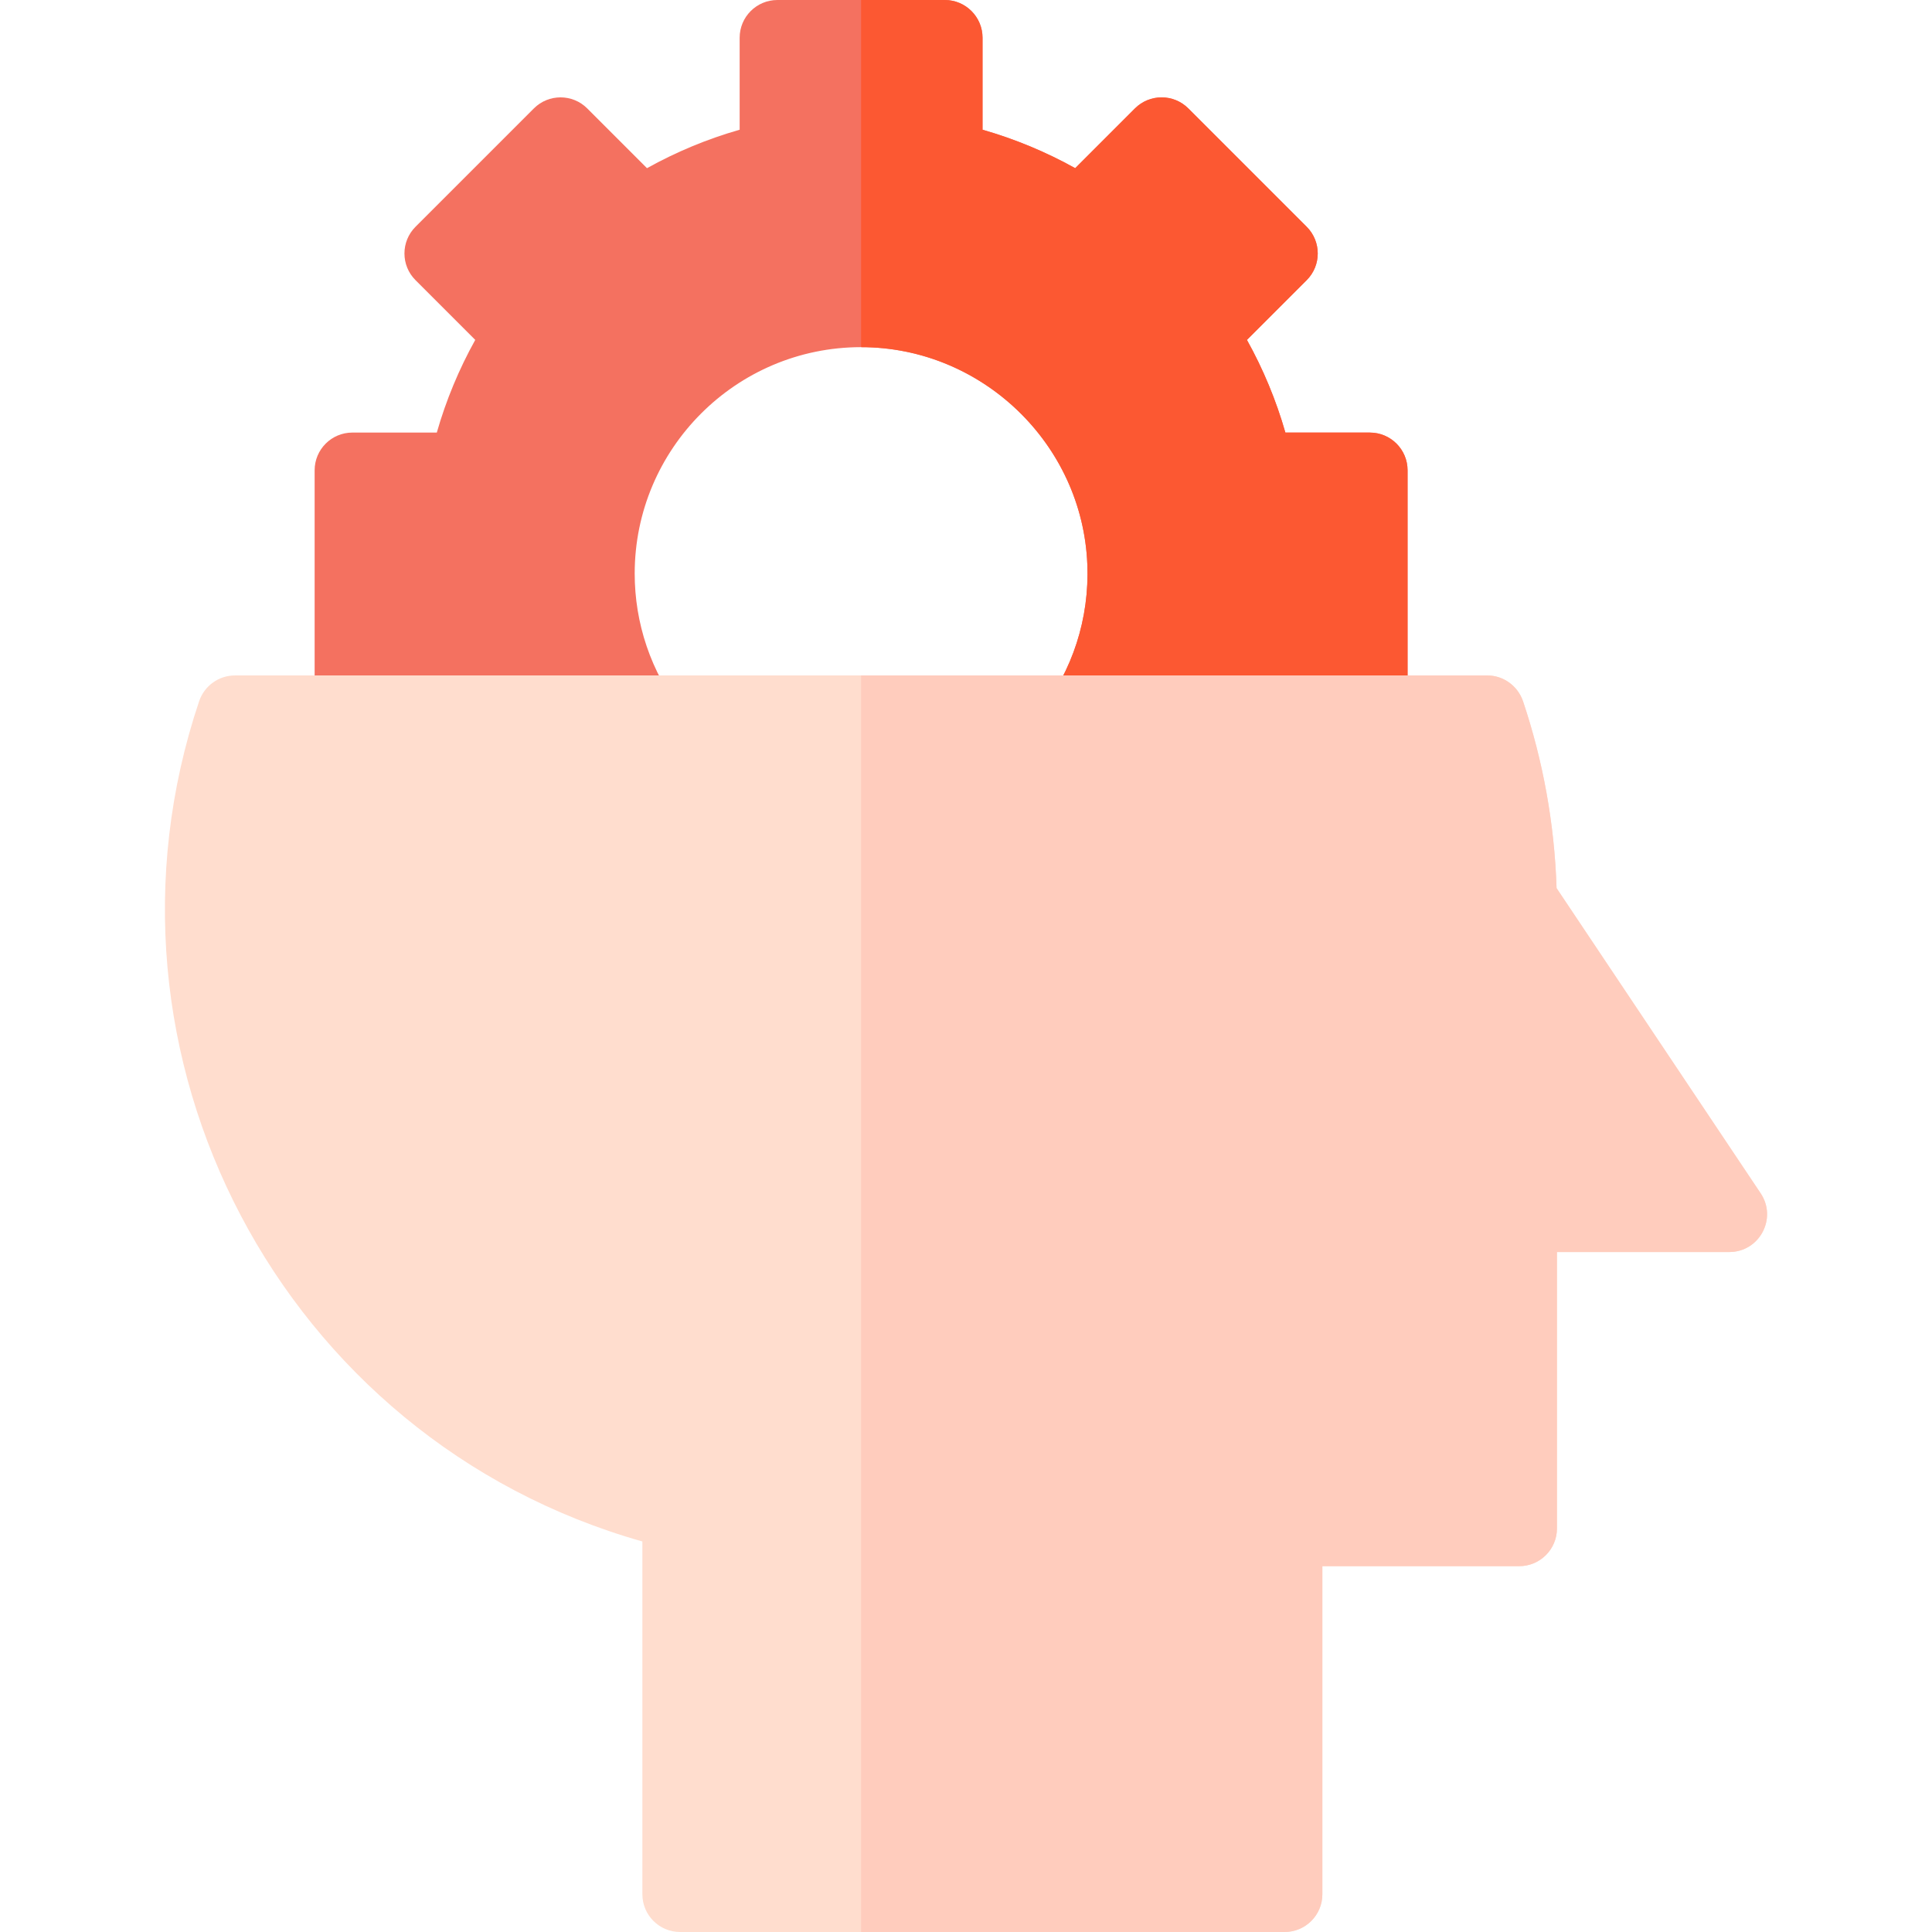
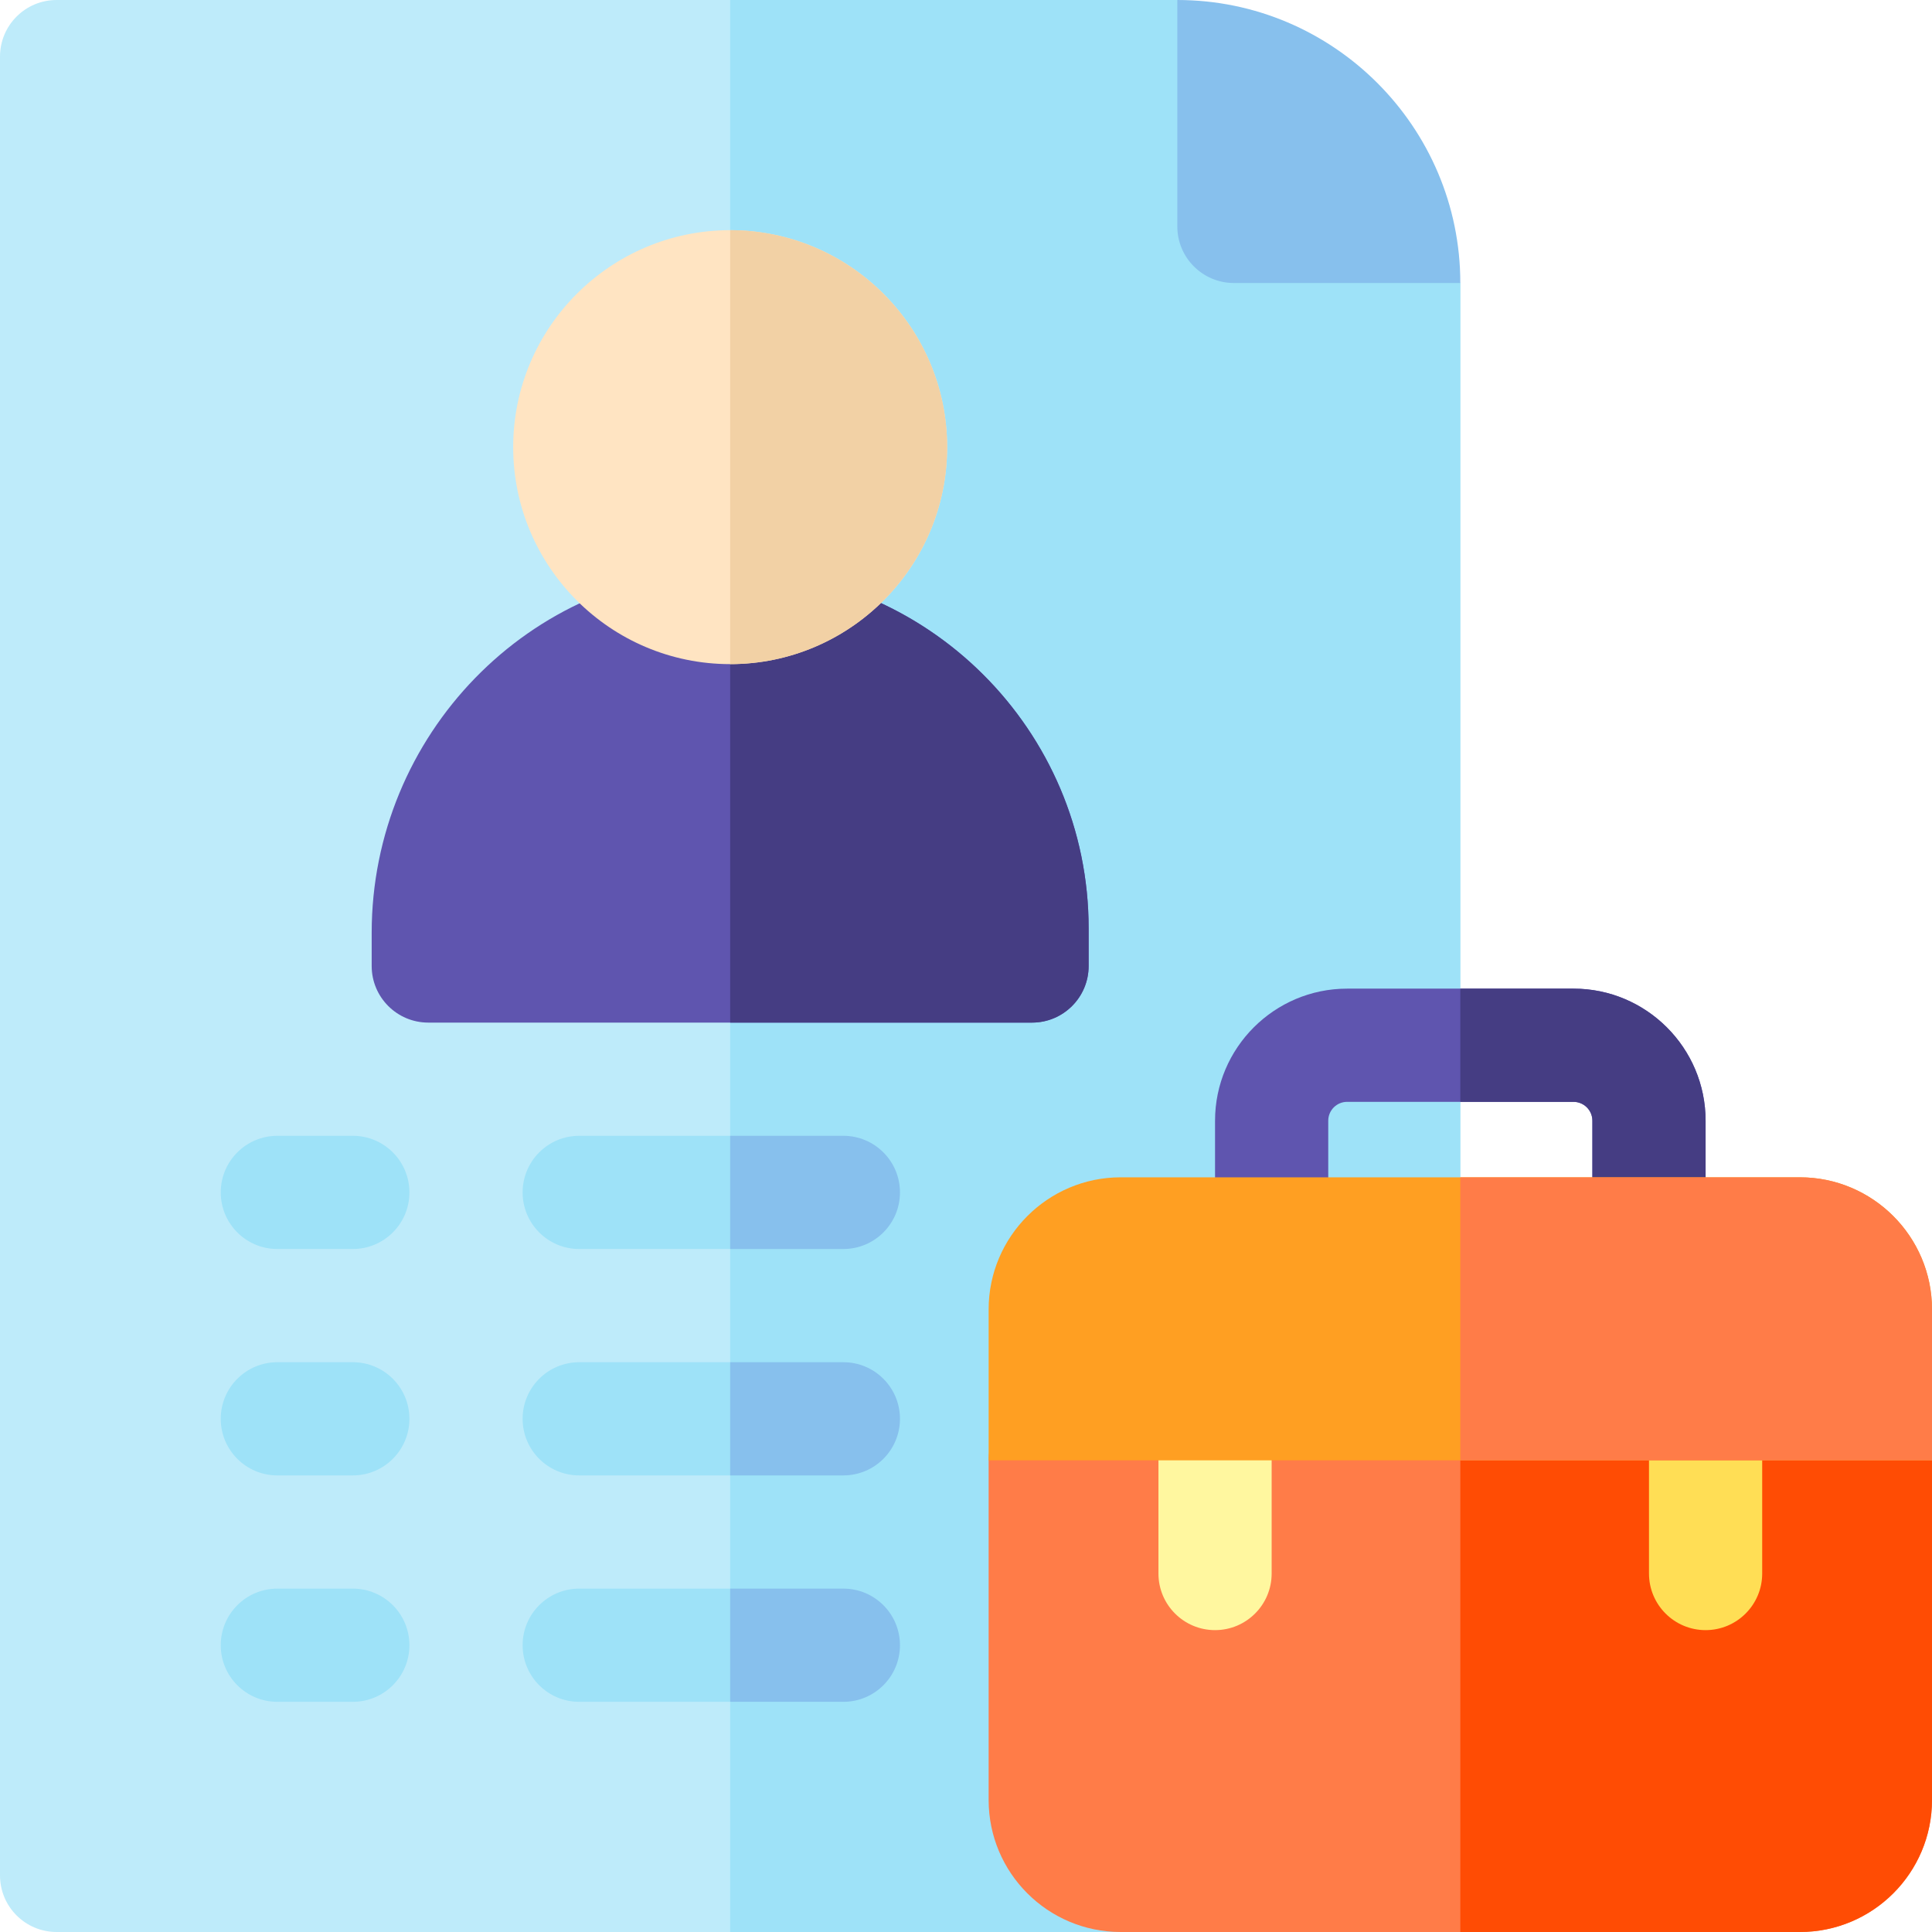
<svg xmlns="http://www.w3.org/2000/svg" id="Capa_1" enable-background="new 0 0 512 512" height="512" viewBox="0 0 512 512" width="512">
  <g>
-     <path d="m340.64 114.636c-2.468-8.638-5.909-16.863-10.188-24.558l15.834-15.834c3.905-3.905 3.905-10.237 0-14.142l-31.37-31.369c-3.905-3.905-10.237-3.905-14.142 0l-15.834 15.834c-7.696-4.28-15.921-7.721-24.559-10.188v-24.379c0-5.523-4.477-10-10-10h-44.364c-5.523 0-10 4.477-10 10v24.378c-8.638 2.468-16.863 5.909-24.559 10.188l-15.834-15.834c-3.905-3.905-10.237-3.905-14.142 0l-31.37 31.369c-3.905 3.905-3.905 10.237 0 14.142l15.834 15.834c-4.279 7.696-7.72 15.921-10.188 24.558h-22.376c-5.523 0-10 4.477-10 10v64.365h97.595c-8.595-10.975-12.776-24.02-12.776-37 0-33.067 26.888-59.972 59.949-60 32.005-.027 58.727 25.572 60.003 57.552.571 14.32-3.878 28.171-12.719 39.448h97.586v-64.364c0-5.523-4.477-10-10-10z" fill="#f47160" />
-     <path d="m373.02 124.64v64.36h-97.59c8.84-11.28 13.29-25.13 12.72-39.45-1.27-31.96-27.97-57.56-59.95-57.55v-92h22.18c5.52 0 10 4.48 10 10v24.38c8.64 2.47 16.87 5.91 24.56 10.19l15.83-15.84c3.91-3.9 10.24-3.9 14.15 0l31.37 31.37c3.9 3.91 3.9 10.24 0 14.14l-15.84 15.84c4.28 7.69 7.72 15.92 10.19 24.56h22.38c5.52 0 10 4.47 10 10z" fill="#fc5832" />
+     <path d="m312 0h-297c-8.284 0-15 6.716-15 15v482c0 8.284 6.716 15 15 15h357c8.284 0 15-6.716 15-15v-422z" fill="#beebfa" />
+     <path d="m193.5 0v512h178.5c8.284 0 15-6.716 15-15v-422l-75-75z" fill="#9ee2f8" />
+     <path d="m312 0v60c0 8.284 6.716 15 15 15h60c0-41.355-33.645-75-75-75z" fill="#87c0ed" />
    <g>
-       <path d="m458.28 331.801h-45.669v73.25c0 5.523-4.477 10-10 10h-52.174v86.949c0 5.523-4.477 10-10 10h-160.199c-5.523 0-10-4.477-10-10v-93.493c-95.682-27.068-148.954-129.035-117.472-222.659 1.373-4.084 5.188-6.848 9.496-6.848h331.863c4.33 0 8.134 2.798 9.511 6.903 5.235 15.613 8.31 32.219 8.87 49.464l54.087 80.874c4.443 6.645-.319 15.56-8.313 15.56z" fill="#ffddce" />
+       <path d="m262 387v90c0 19.33 15.67 35 35 35h180c19.33 0 35-15.67 35-35v-90c0-8.284-6.716-15-15-15h-220c-8.284 0-15 6.716-15 15z" fill="#ff7c48" />
+       <path d="m497 372h-110v140h90c19.33 0 35-15.67 35-35v-90c0-8.284-6.716-15-15-15z" fill="#ff4c04" />
+       <path d="m437 342c-8.284 0-15-6.716-15-15v-30c0-2.757-2.243-5-5-5h-60c-2.757 0-5 2.243-5 5v30c0 8.284-6.716 15-15 15s-15-6.716-15-15v-30c0-19.299 15.701-35 35-35h60c19.299 0 35 15.701 35 35v30c0 8.284-6.716 15-15 15z" fill="#5f55af" />
+       <path d="m417 262h-30v30h30c2.757 0 5 2.243 5 5v30c0 8.284 6.716 15 15 15s15-6.716 15-15v-30c0-19.299-15.701-35-35-35z" fill="#453d83" />
+       <path d="m452 432c-8.284 0-15-6.716-15-15v-45h30v45c0 8.284-6.716 15-15 15z" fill="#ffde55" />
+       <path d="m322 432c-8.284 0-15-6.716-15-15v-45h30v45c0 8.284-6.716 15-15 15z" fill="#fff79f" />
+       <path d="m512 347c0-19.299-15.701-35-35-35h-180c-19.299 0-35 15.701-35 35v40h250z" fill="#ff9f22" />
+       <path d="m477 312h-90v75h125v-40c0-19.299-15.701-35-35-35z" fill="#ff7c48" />
    </g>
+     <g fill="#9ee2f8">
+       <g>
+         <path d="m93.5 331h-20c-8.284 0-15-6.716-15-15s6.716-15 15-15h20c8.284 0 15 6.716 15 15s-6.716 15-15 15z" />
+         <path d="m223.5 331h-70c-8.284 0-15-6.716-15-15s6.716-15 15-15h70c8.284 0 15 6.716 15 15s-6.716 15-15 15z" />
+       </g>
+       <g>
+         <path d="m93.5 391h-20c-8.284 0-15-6.716-15-15s6.716-15 15-15h20c8.284 0 15 6.716 15 15s-6.716 15-15 15z" />
+         <path d="m223.5 391h-70c-8.284 0-15-6.716-15-15s6.716-15 15-15h70c8.284 0 15 6.716 15 15s-6.716 15-15 15z" />
+       </g>
+       <path d="m93.5 451h-20c-8.284 0-15-6.716-15-15s6.716-15 15-15h20c8.284 0 15 6.716 15 15s-6.716 15-15 15z" />
+       <path d="m223.5 451h-70c-8.284 0-15-6.716-15-15s6.716-15 15-15h70c8.284 0 15 6.716 15 15s-6.716 15-15 15z" />
+     </g>
+     <path d="m223.5 301h-30v30h30c8.284 0 15-6.716 15-15s-6.716-15-15-15z" fill="#87c0ed" />
+     <path d="m223.5 361h-30v30h30c8.284 0 15-6.716 15-15s-6.716-15-15-15z" fill="#87c0ed" />
    <g>
-       <path d="m458.28 331.8h-45.67v73.25c0 5.52-4.48 10-10 10h-52.17v86.95c0 5.52-4.48 10-10 10h-112.24v-333h165.92c4.34 0 8.14 2.8 9.52 6.9 5.23 15.62 8.31 32.22 8.87 49.47l54.08 80.87c4.45 6.65-.32 15.56-8.31 15.56z" fill="#ffccbd" />
+       <path d="m273.5 271h-160c-8.284 0-15-6.716-15-15v-8.789c0-52.302 41.763-95.7 94.063-96.207 52.811-.512 95.937 42.3 95.937 94.995v10c0 8.285-6.716 15.001-15 15.001z" fill="#5f55af" />
+       <path d="m193.5 151.007v119.993h80c8.284 0 15-6.716 15-15v-10c0-52.383-42.617-94.992-95-94.993z" fill="#453d83" />
+       <path d="m193.5 176c-31.705 0-57.5-25.795-57.5-57.5s25.795-57.5 57.5-57.5 57.5 25.795 57.5 57.5-25.795 57.5-57.5 57.5z" fill="#ffe4c2" />
+       <path d="m193.5 61v115c31.706 0 57.5-25.794 57.5-57.5s-25.794-57.5-57.5-57.5z" fill="#f2d1a5" />
+       <path d="m223.5 421h-30v30h30c8.284 0 15-6.716 15-15s-6.716-15-15-15z" fill="#87c0ed" />
    </g>
  </g>
</svg>
